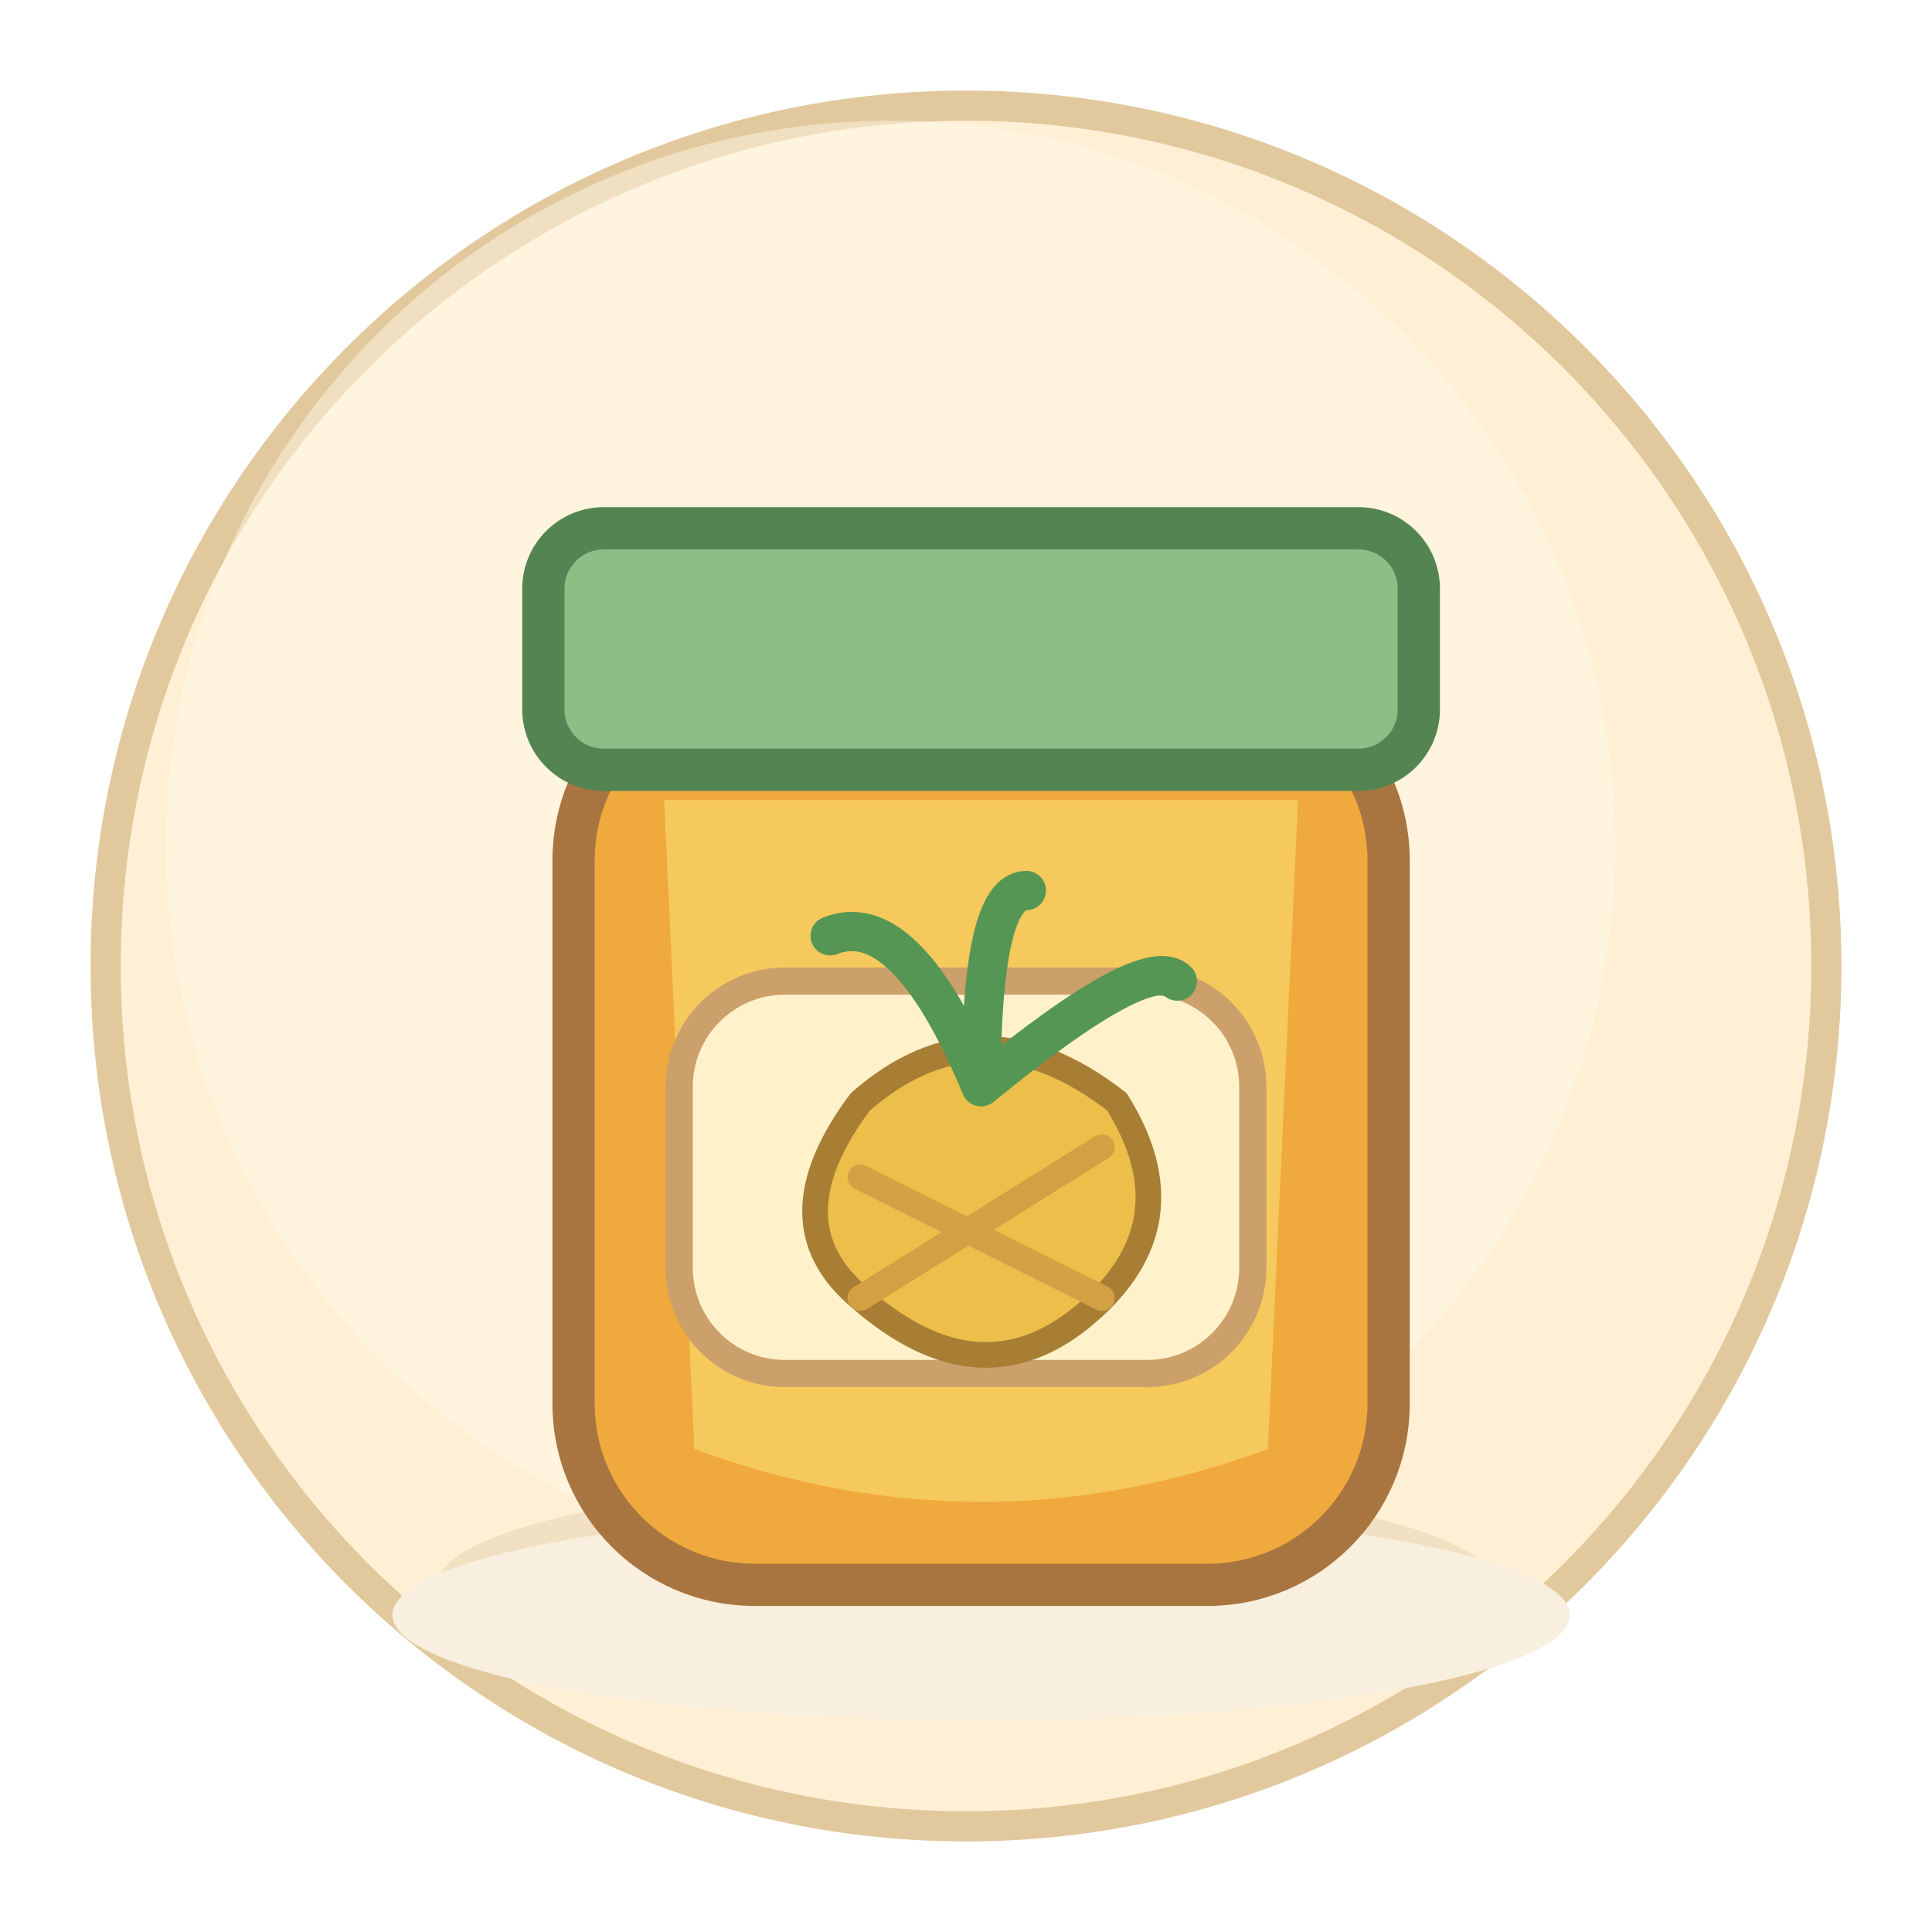
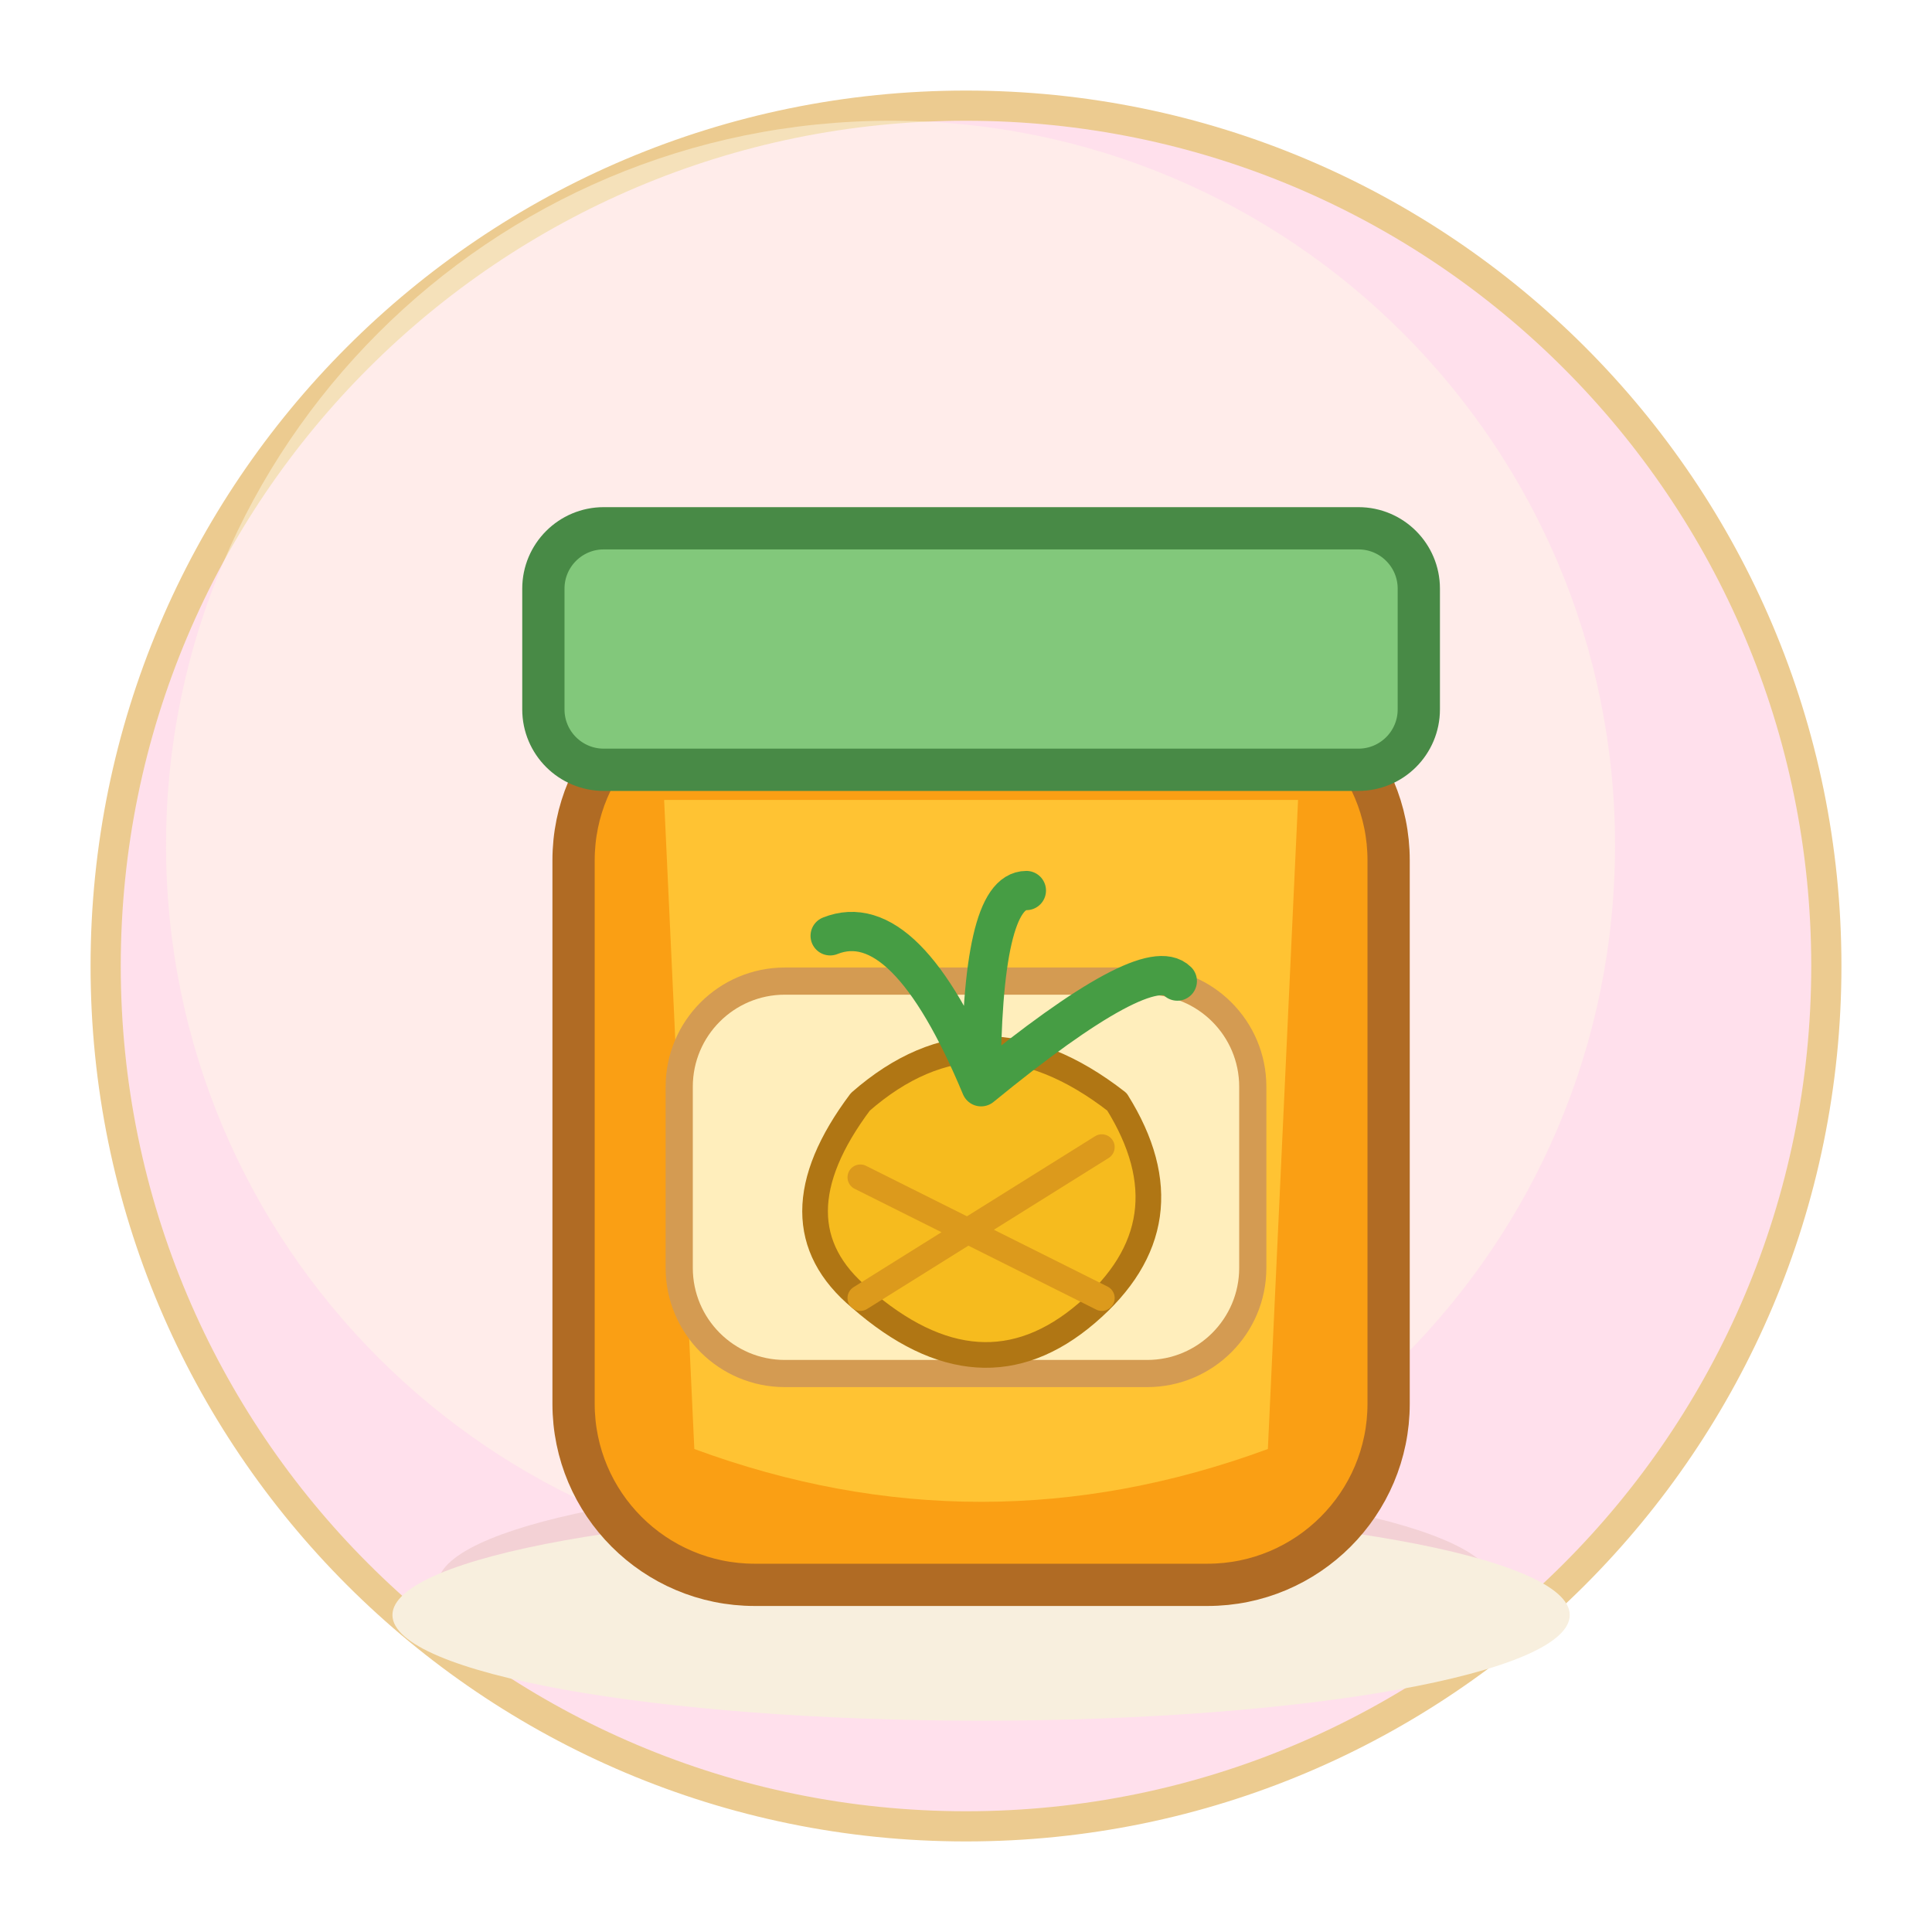
<svg xmlns="http://www.w3.org/2000/svg" width="128" height="128" viewBox="0 0 128 128">
  <g stroke-linecap="round" stroke-linejoin="round">
-     <circle cx="64" cy="64" r="57" fill="#fff0d5" stroke="#e2c99d" stroke-width="2" />
+     <circle cx="64" cy="64" r="57" fill="#ffe0ec" stroke="#eccb90" stroke-width="2" />
    <circle cx="59" cy="56" r="48" fill="#fff9e7" opacity=".48" />
-     <ellipse cx="64" cy="105" rx="35" ry="7" fill="#99734d" opacity=".13" />
+     <ellipse cx="64" cy="105" rx="35" ry="7" fill="#a06d3a" opacity=".13" />
    <ellipse cx="65" cy="107" rx="39" ry="7" fill="#f8efde" stroke="none" stroke-width="0" transform="rotate(0 65 107)" />
-     <rect x="38" y="45" width="54" height="60" rx="12" fill="#efa93d" stroke="#a87540" stroke-width="2.8" />
-     <path d="M44 53 L86 53 L84 96 Q65 103 46 96 Z" fill="#f6c95c" stroke="none" stroke-width="0" />
-     <rect x="36" y="35" width="58" height="16" rx="4" fill="#8bbf86" stroke="#538451" stroke-width="2.8" />
-     <rect x="45" y="65" width="38" height="26" rx="7" fill="#fff2cb" stroke="#cba06a" stroke-width="1.8" />
-     <path d="M57 73 Q65 66 74 73 Q79 81 72 87 Q65 93 57 86 Q51 81 57 73 Z" fill="#ebbf4a" stroke="#a87d34" stroke-width="1.7" />
-     <path d="M65 72 Q60 60 55 62 M65 72 Q65 59 68 59 M65 72 Q76 63 78 65" fill="none" stroke="#559654" stroke-width="2.6" />
-     <path d="M57 78 L73 86 M73 76 L57 86" fill="none" stroke="#d3a143" stroke-width="1.7" />
+     <rect x="38" y="45" width="54" height="60" rx="12" fill="#fa9f14" stroke="#b06b24" stroke-width="2.8" />
+     <path d="M44 53 L86 53 L84 96 Q65 103 46 96 Z" fill="#ffc333" stroke="none" stroke-width="0" />
+     <rect x="36" y="35" width="58" height="16" rx="4" fill="#82c87b" stroke="#488a46" stroke-width="2.8" />
+     <rect x="45" y="65" width="38" height="26" rx="7" fill="#ffeebc" stroke="#d49b52" stroke-width="1.8" />
+     <path d="M57 73 Q65 66 74 73 Q79 81 72 87 Q65 93 57 86 Q51 81 57 73 Z" fill="#f6bb1e" stroke="#b07614" stroke-width="1.7" />
+     <path d="M65 72 Q60 60 55 62 M65 72 Q65 59 68 59 M65 72 Q76 63 78 65" fill="none" stroke="#469d44" stroke-width="2.6" />
+     <path d="M57 78 L73 86 M73 76 L57 86" fill="none" stroke="#dc9a1c" stroke-width="1.7" />
  </g>
</svg>
